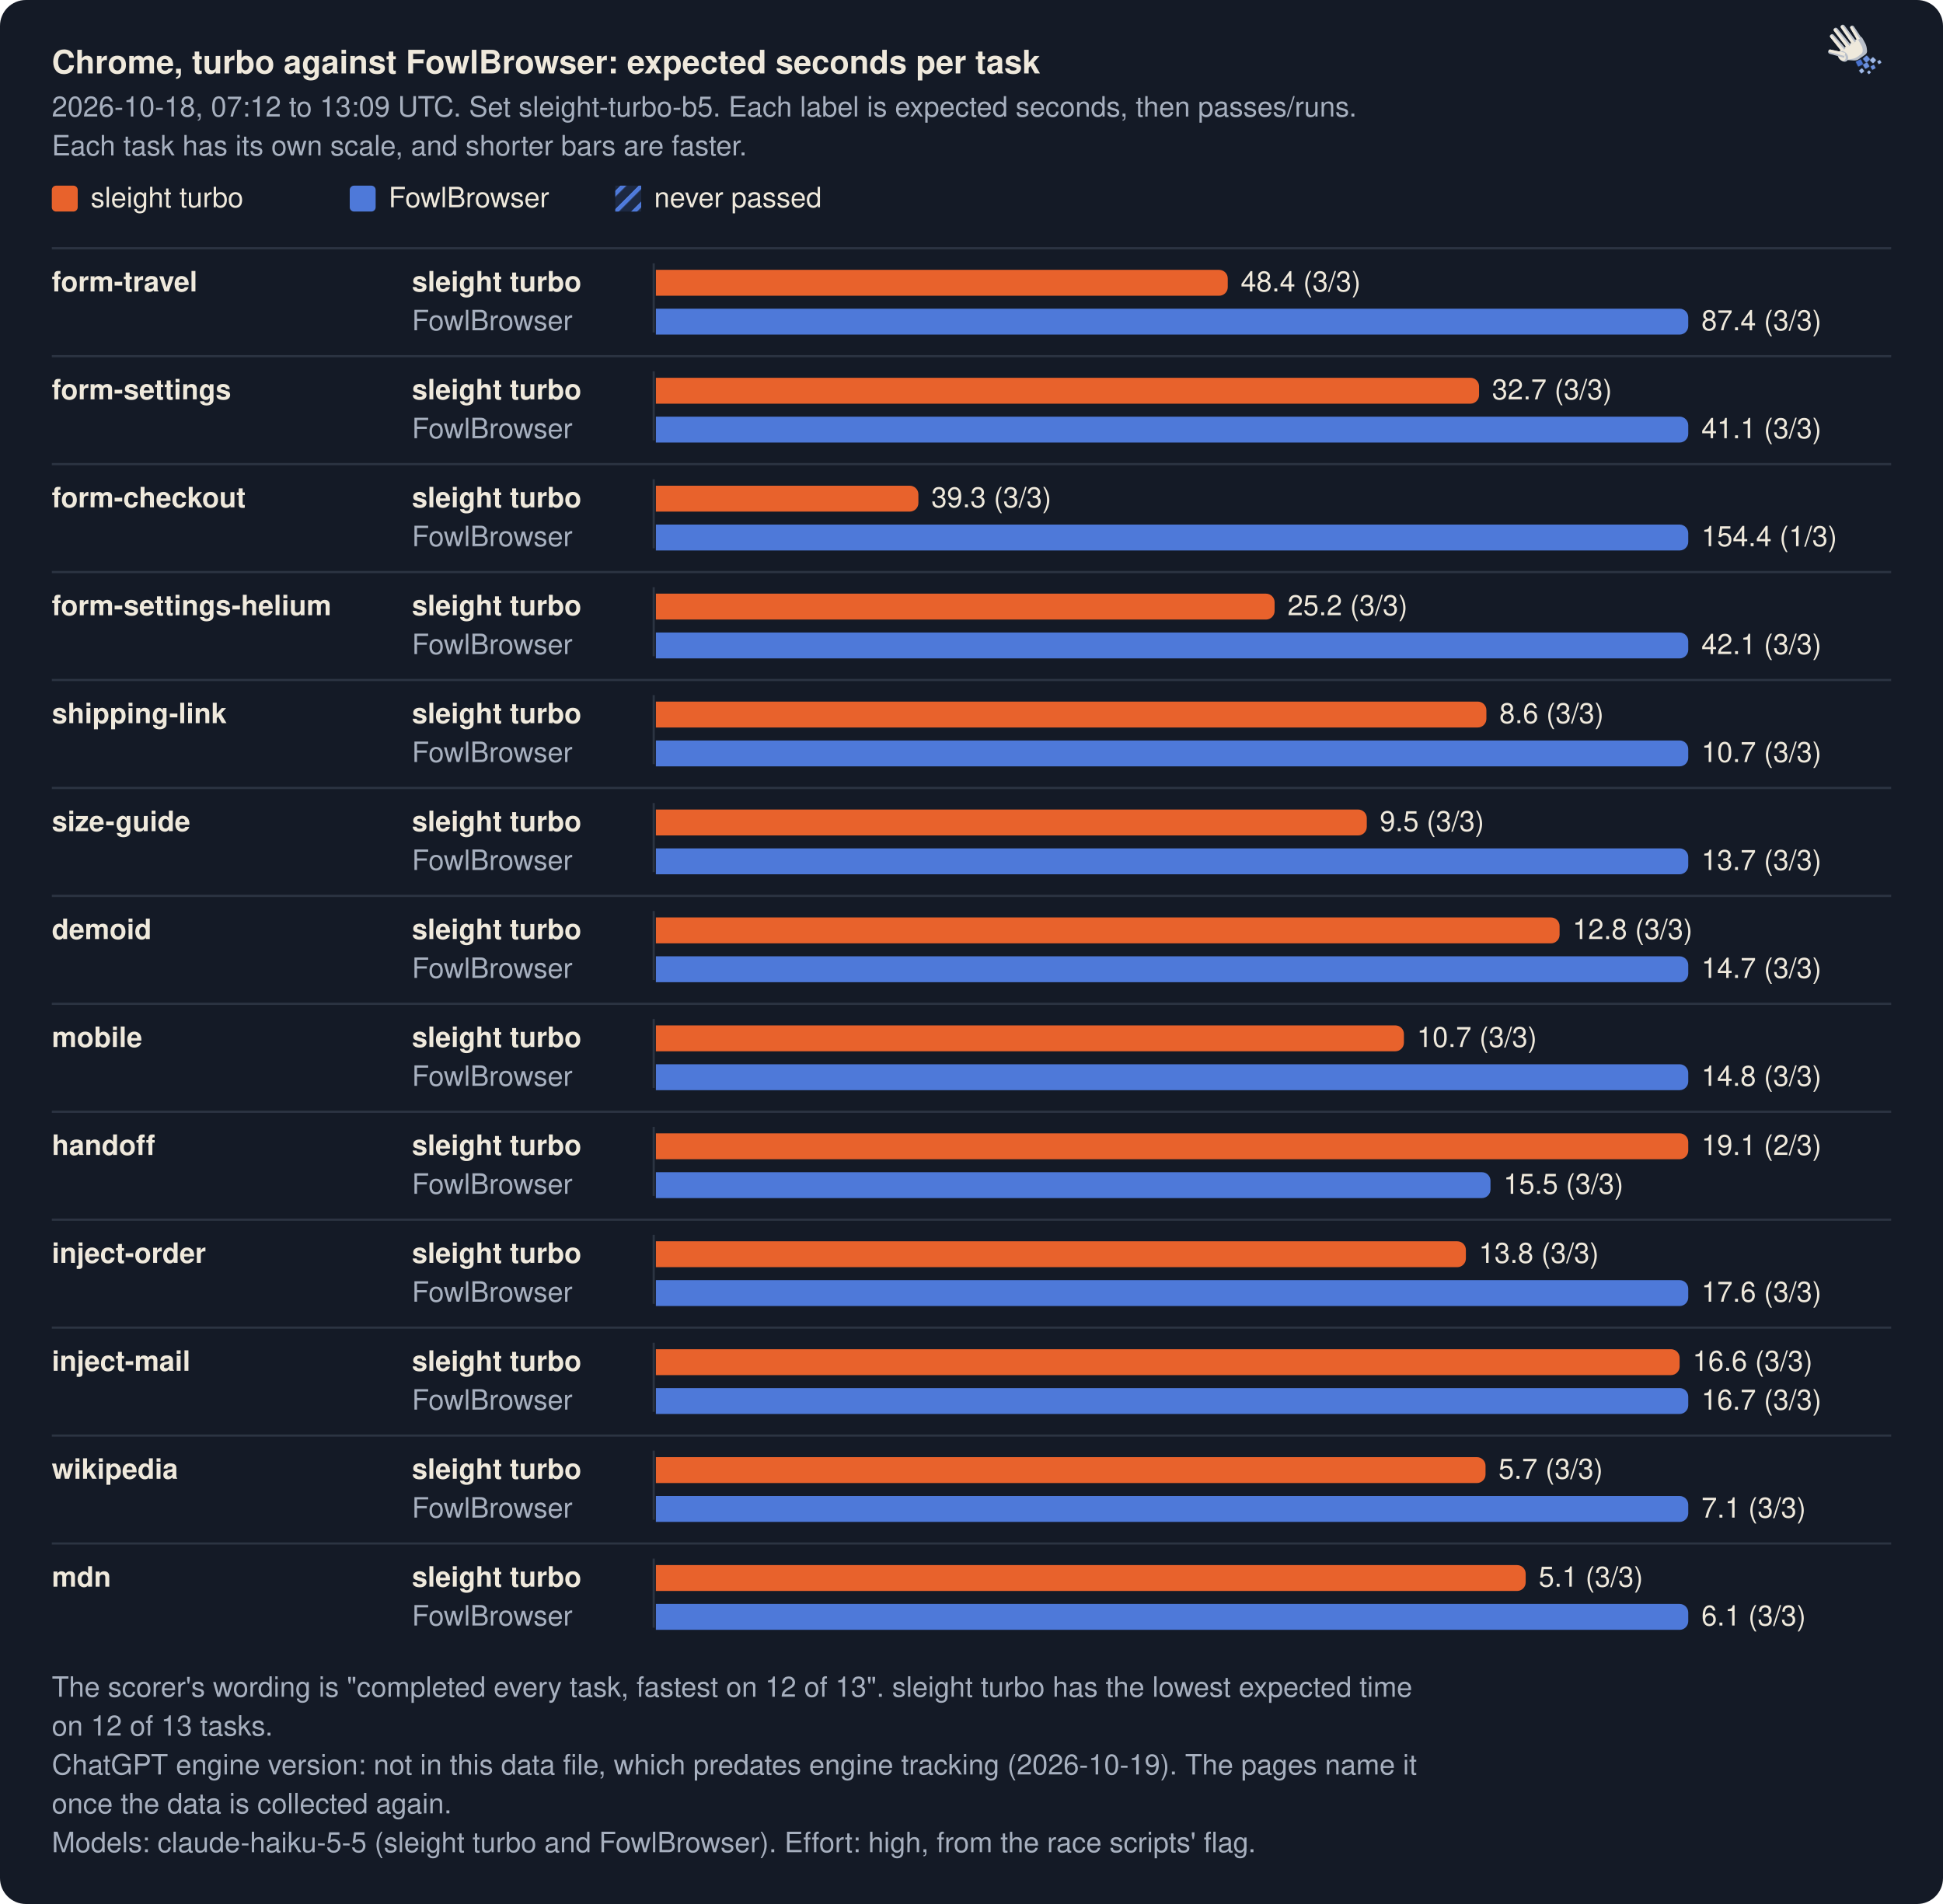
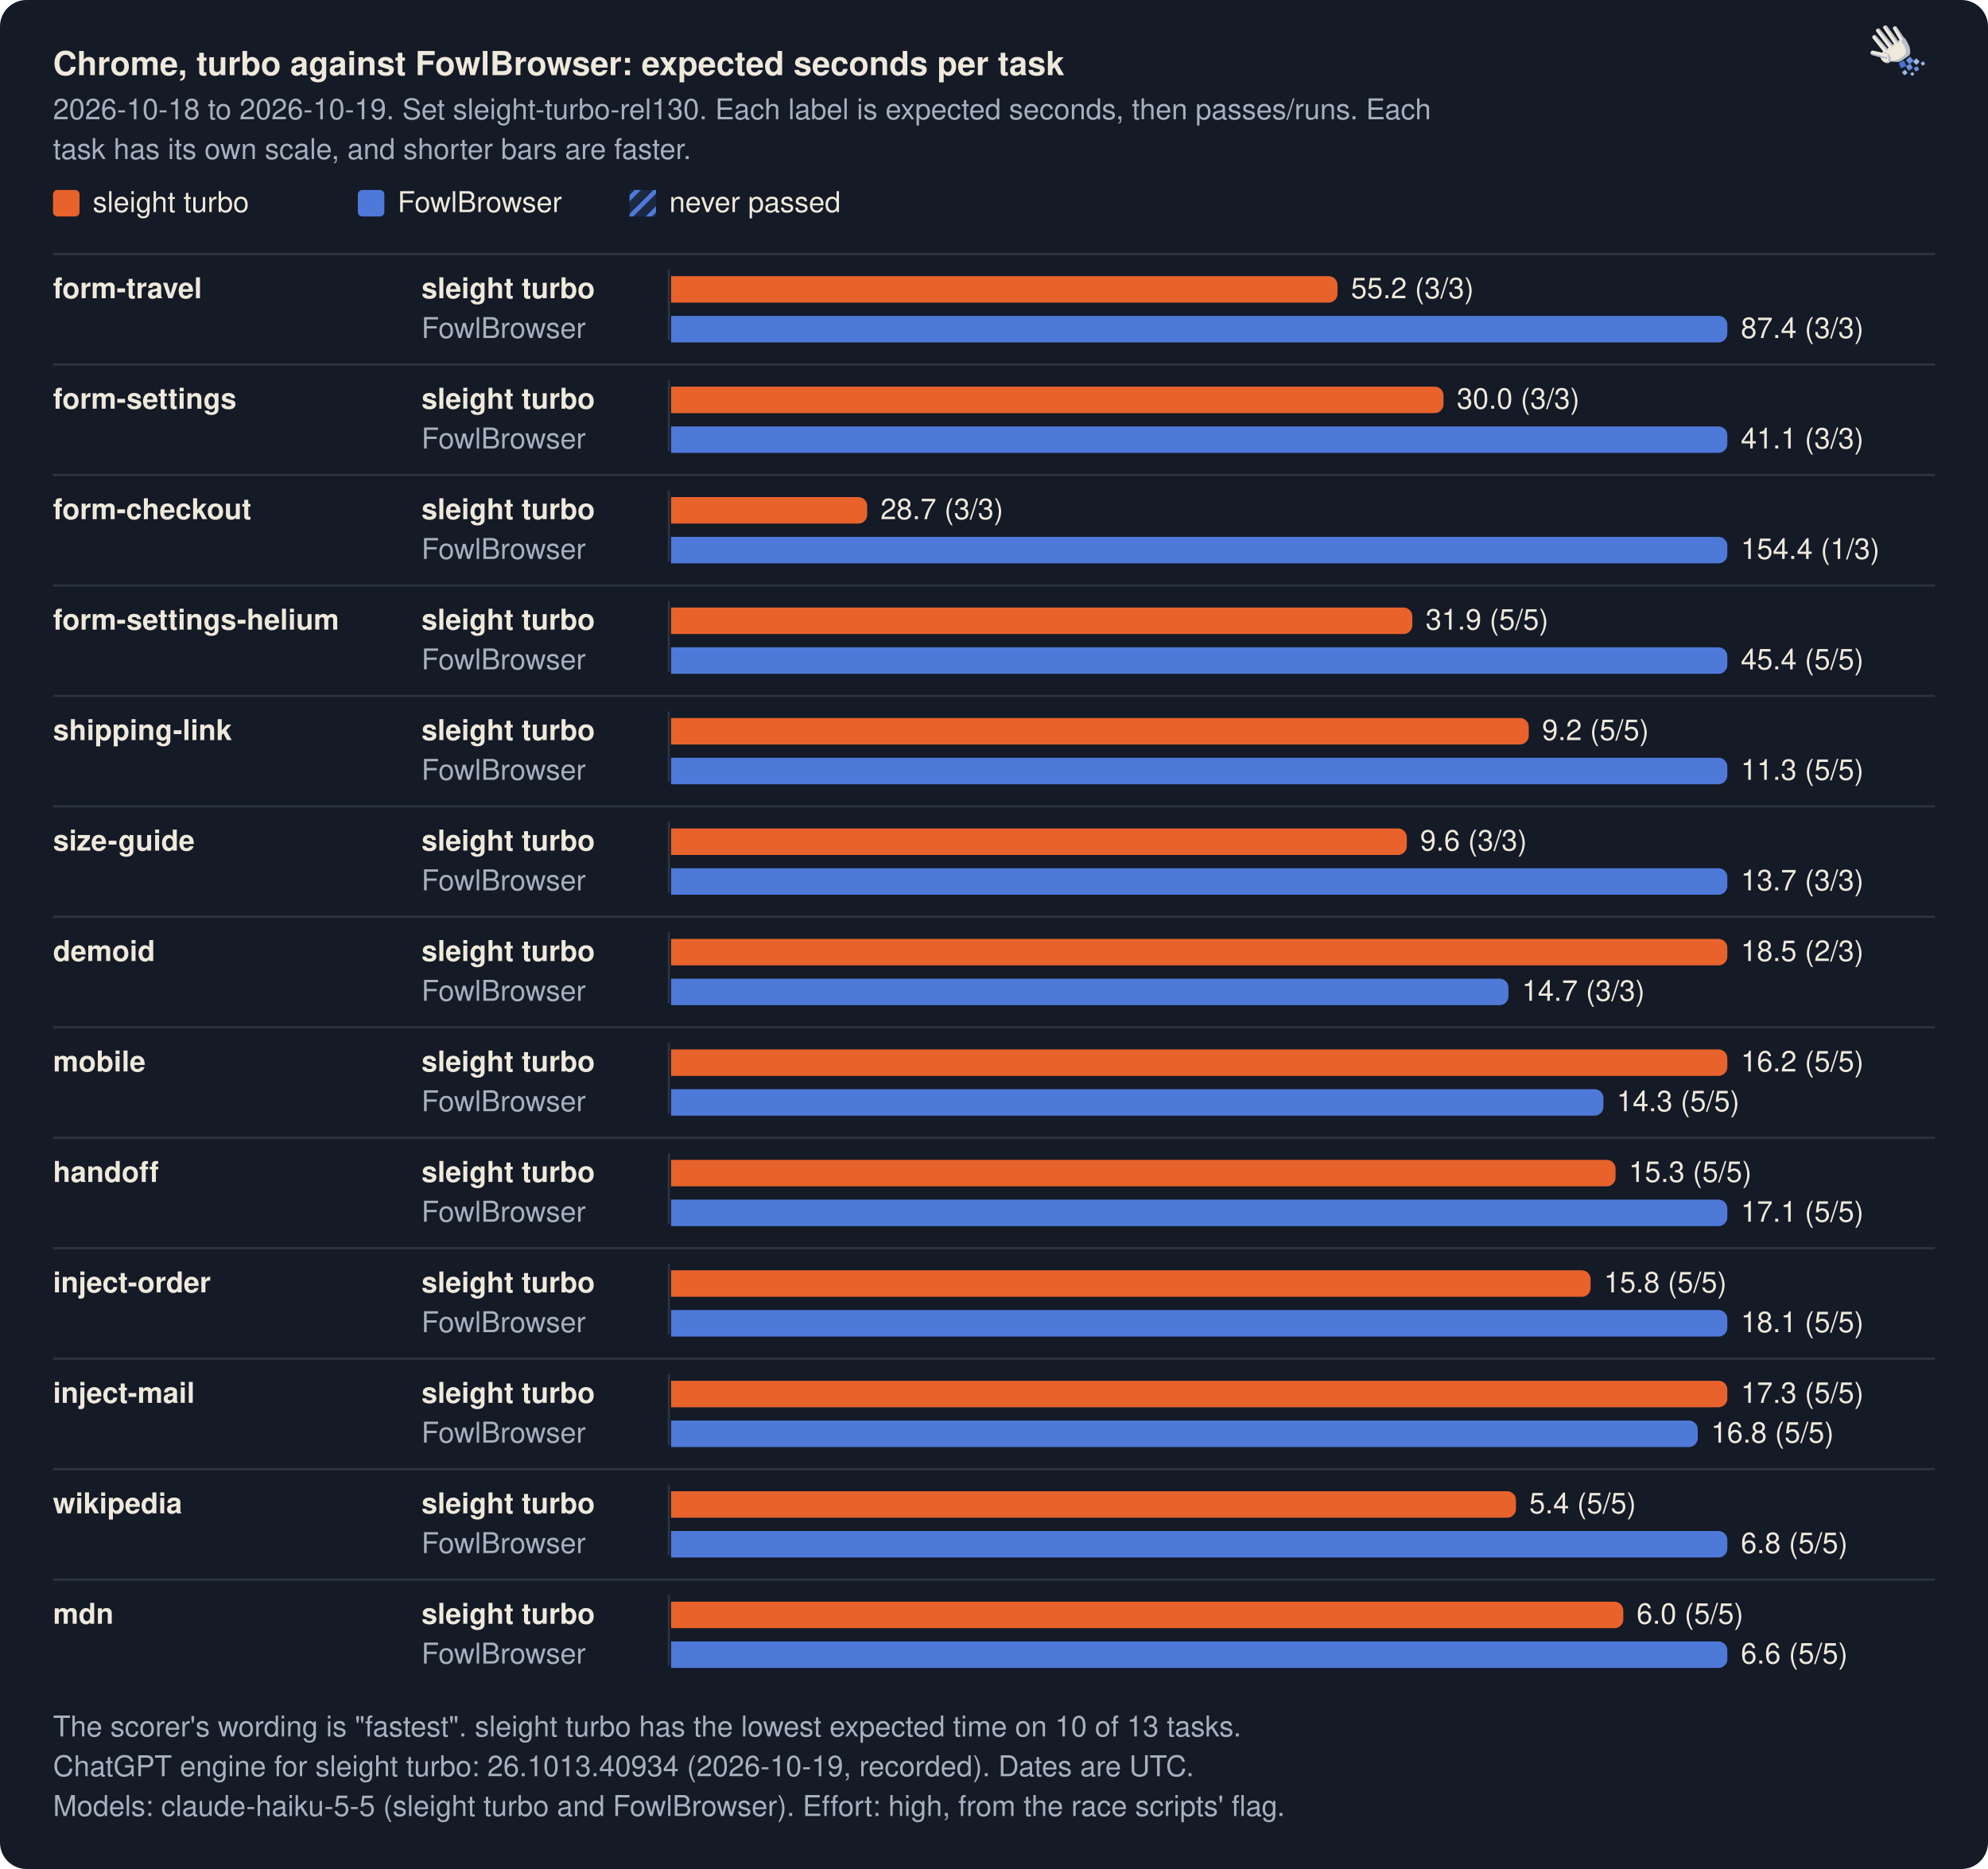
- <svg xmlns="http://www.w3.org/2000/svg" viewBox="0 0 900 882" width="900" height="882" role="img" aria-labelledby="title desc">
+ <svg xmlns="http://www.w3.org/2000/svg" viewBox="0 0 900 846" width="900" height="846" role="img" aria-labelledby="title desc">
  <style>
.bg{fill:#141A26}
text{font-family:-apple-system,"Segoe UI",Helvetica,Arial,sans-serif;font-size:13px;fill:#EFE9DC}
.t{font-size:15px;font-weight:600}
.b{font-weight:600}
.m{fill:#A7B0BF}
.g{stroke:#2C3442;stroke-width:1;fill:none}
.me{fill:#E8622C}
.ot{fill:#4E79D9}
.sl{fill:#9AA6B8}
.hme{stroke:#E8622C}
.hot{stroke:#4E79D9}
.hsl{stroke:#9AA6B8}
</style>
  <defs>
    <pattern id="h-me" width="6" height="6" patternUnits="userSpaceOnUse" patternTransform="rotate(45)">
      <line class="hme" x1="1" y1="0" x2="1" y2="6" stroke-width="2" />
    </pattern>
    <pattern id="h-ot" width="6" height="6" patternUnits="userSpaceOnUse" patternTransform="rotate(45)">
      <line class="hot" x1="1" y1="0" x2="1" y2="6" stroke-width="2" />
    </pattern>
    <pattern id="h-sl" width="6" height="6" patternUnits="userSpaceOnUse" patternTransform="rotate(45)">
      <line class="hsl" x1="1" y1="0" x2="1" y2="6" stroke-width="2" />
    </pattern>
  </defs>
-   <rect class="bg" width="900" height="882" rx="12" />
+   <rect class="bg" width="900" height="846" rx="12" />
  <text x="24" y="34" class="t">Chrome, turbo against FowlBrowser: expected seconds per task</text>
-   <text x="24" y="54" class="m">2026-10-18, 07:12 to 13:09 UTC. Set sleight-turbo-b5. Each label is expected seconds, then passes/runs.</text>
-   <text x="24" y="72" class="m">Each task has its own scale, and shorter bars are faster.</text>
+   <text x="24" y="54" class="m">2026-10-18 to 2026-10-19. Set sleight-turbo-rel130. Each label is expected seconds, then passes/runs. Each</text>
+   <text x="24" y="72" class="m">task has its own scale, and shorter bars are faster.</text>
  <g transform="translate(840 8) scale(0.8)">
    <g transform="translate(0.6 0.6)">
      <g transform="translate(10 10) rotate(-35)">
        <g fill="#141A26" stroke="#141A26" fill-opacity="0.08" stroke-opacity="0.08" stroke-width="3" stroke-linejoin="round">
          <path d="M-2 12.39 Q-2.2 10.8 -0.6 10.8 L12.4 10.8 Q14 10.8 13.82 12.39 L13.48 15.41 Q13.3 17 12.56 18.42 L11.94 19.58 Q11.2 21 9.6 21 L5.2 21 Q3.6 21 2.35 20 L-0.15 18 Q-1.4 17 -1.6 15.41 Z" />
          <path d="M-3.8 14.6 A2.5 3.3 0 1 0 1.2 14.6 A2.5 3.3 0 1 0 -3.8 14.6 Z" />
          <path d="M0.83 13.52 L-5.04 7.13 A1.25 1.25 0 0 0 -6.93 8.76 L-1.43 15.48 Z" />
          <path d="M2.44 11.48 L1.3 1.09 A1.2 1.2 0 0 0 -1.09 1.3 L-0.44 11.72 Z" />
          <path d="M6.15 11.51 L5.17 -0.67 A1.2 1.2 0 0 0 2.77 -0.53 L3.25 11.69 Z" />
          <path d="M9.85 11.59 L9.51 0.29 A1.2 1.2 0 0 0 7.11 0.31 L6.95 11.61 Z" />
          <path d="M13.5 11.68 L13.68 3.81 A1.15 1.15 0 0 0 11.39 3.68 L10.7 11.52 Z" />
        </g>
        <g fill="#141A26" stroke="#141A26" fill-opacity="0.12" stroke-opacity="0.12" stroke-width="1.8" stroke-linejoin="round">
          <path d="M-2 12.39 Q-2.2 10.8 -0.6 10.8 L12.4 10.8 Q14 10.8 13.82 12.39 L13.48 15.41 Q13.3 17 12.56 18.42 L11.94 19.58 Q11.2 21 9.6 21 L5.2 21 Q3.6 21 2.35 20 L-0.15 18 Q-1.4 17 -1.6 15.41 Z" />
          <path d="M-3.8 14.6 A2.5 3.3 0 1 0 1.2 14.6 A2.5 3.3 0 1 0 -3.8 14.6 Z" />
          <path d="M0.83 13.52 L-5.04 7.13 A1.25 1.25 0 0 0 -6.93 8.76 L-1.43 15.48 Z" />
          <path d="M2.44 11.48 L1.3 1.09 A1.2 1.2 0 0 0 -1.09 1.3 L-0.44 11.72 Z" />
          <path d="M6.15 11.51 L5.17 -0.67 A1.2 1.2 0 0 0 2.77 -0.53 L3.25 11.69 Z" />
          <path d="M9.85 11.59 L9.51 0.29 A1.2 1.2 0 0 0 7.11 0.31 L6.95 11.61 Z" />
          <path d="M13.5 11.68 L13.68 3.81 A1.15 1.15 0 0 0 11.39 3.68 L10.7 11.52 Z" />
        </g>
        <g fill="#141A26" stroke="#141A26" fill-opacity="0.2" stroke-opacity="0.2" stroke-width="0.8" stroke-linejoin="round">
          <path d="M-2 12.39 Q-2.2 10.8 -0.6 10.8 L12.4 10.8 Q14 10.8 13.82 12.39 L13.48 15.41 Q13.3 17 12.56 18.42 L11.94 19.58 Q11.2 21 9.6 21 L5.2 21 Q3.6 21 2.35 20 L-0.15 18 Q-1.4 17 -1.6 15.41 Z" />
          <path d="M-3.8 14.6 A2.5 3.3 0 1 0 1.2 14.6 A2.5 3.3 0 1 0 -3.8 14.6 Z" />
          <path d="M0.83 13.52 L-5.04 7.13 A1.25 1.25 0 0 0 -6.93 8.76 L-1.43 15.48 Z" />
          <path d="M2.44 11.48 L1.3 1.09 A1.2 1.2 0 0 0 -1.09 1.3 L-0.44 11.72 Z" />
          <path d="M6.15 11.51 L5.17 -0.67 A1.2 1.2 0 0 0 2.77 -0.53 L3.25 11.69 Z" />
          <path d="M9.85 11.59 L9.51 0.29 A1.2 1.2 0 0 0 7.11 0.31 L6.95 11.61 Z" />
          <path d="M13.5 11.68 L13.68 3.81 A1.15 1.15 0 0 0 11.39 3.68 L10.7 11.52 Z" />
        </g>
      </g>
    </g>
    <g transform="translate(10 10) rotate(-35)">
      <rect x="-1.95" y="-1.95" width="3.9" height="3.9" rx="0.62" fill="#4E79D9" fill-opacity="0.2" transform="translate(4.2 23) rotate(8)" />
      <rect x="-1.6" y="-1.6" width="3.2" height="3.2" rx="0.51" fill="#4E79D9" fill-opacity="0.92" transform="translate(4.2 23) rotate(8)" />
      <rect x="-1.83" y="-1.83" width="3.66" height="3.66" rx="0.59" fill="#7299EA" fill-opacity="0.2" transform="translate(8.8 23.5) rotate(-6)" />
      <rect x="-1.5" y="-1.5" width="3" height="3" rx="0.48" fill="#7299EA" fill-opacity="0.92" transform="translate(8.8 23.5) rotate(-6)" />
      <rect x="-1.71" y="-1.71" width="3.42" height="3.42" rx="0.55" fill="#7299EA" fill-opacity="0.2" transform="translate(6.5 26.5) rotate(4)" />
      <rect x="-1.4" y="-1.4" width="2.8" height="2.8" rx="0.45" fill="#7299EA" fill-opacity="0.92" transform="translate(6.5 26.5) rotate(4)" />
      <rect x="-1.59" y="-1.59" width="3.17" height="3.17" rx="0.51" fill="#A9C4F5" fill-opacity="0.2" transform="translate(11.5 26.2) rotate(-11)" />
      <rect x="-1.3" y="-1.3" width="2.6" height="2.6" rx="0.42" fill="#A9C4F5" fill-opacity="0.92" transform="translate(11.5 26.2) rotate(-11)" />
      <rect x="-1.34" y="-1.34" width="2.68" height="2.68" rx="0.43" fill="#A9C4F5" fill-opacity="0.2" transform="translate(2.6 27.5) rotate(-4)" />
      <rect x="-1.1" y="-1.1" width="2.2" height="2.2" rx="0.35" fill="#A9C4F5" fill-opacity="0.92" transform="translate(2.6 27.5) rotate(-4)" />
      <rect x="-1.34" y="-1.34" width="2.68" height="2.68" rx="0.43" fill="#7299EA" fill-opacity="0.2" transform="translate(9.2 29.6) rotate(7)" />
      <rect x="-1.1" y="-1.1" width="2.2" height="2.2" rx="0.35" fill="#7299EA" fill-opacity="0.92" transform="translate(9.2 29.6) rotate(7)" />
      <rect x="-1.1" y="-1.1" width="2.2" height="2.2" rx="0.35" fill="#A9C4F5" fill-opacity="0.2" transform="translate(13.9 29.2) rotate(3)" />
      <rect x="-0.9" y="-0.9" width="1.8" height="1.8" rx="0.29" fill="#A9C4F5" fill-opacity="0.92" transform="translate(13.9 29.2) rotate(3)" />
      <rect x="-0.98" y="-0.98" width="1.95" height="1.95" rx="0.31" fill="#A9C4F5" fill-opacity="0.2" transform="translate(5.6 30.6) rotate(-8)" />
      <rect x="-0.8" y="-0.8" width="1.6" height="1.6" rx="0.26" fill="#A9C4F5" fill-opacity="0.92" transform="translate(5.6 30.6) rotate(-8)" />
    </g>
    <g transform="translate(10 10) rotate(-35)">
      <path d="M-2 12.39 Q-2.2 10.8 -0.6 10.8 L12.4 10.8 Q14 10.8 13.82 12.39 L13.48 15.41 Q13.3 17 12.56 18.42 L11.94 19.58 Q11.2 21 9.6 21 L5.2 21 Q3.6 21 2.35 20 L-0.15 18 Q-1.4 17 -1.6 15.41 Z" fill="#B9BFC9" />
      <path d="M-2.02 12.19 Q-2.2 10.8 -0.8 10.8 L10 10.8 Q11.4 10.8 11.24 12.19 L10.86 15.61 Q10.7 17 9.89 18.14 L9.81 18.26 Q9 19.4 7.6 19.4 L5 19.4 Q3.6 19.4 2.34 18.79 L-0.14 17.61 Q-1.4 17 -1.58 15.61 Z" fill="#EFE9DC" />
      <path d="M-3.8 14.6 A2.5 3.3 0 1 0 1.2 14.6 A2.5 3.3 0 1 0 -3.8 14.6 Z" fill="#B9BFC9" />
      <path d="M-4 14 A2 2.8 0 1 0 0 14 A2 2.8 0 1 0 -4 14 Z" fill="#EFE9DC" />
      <path d="M0.83 13.52 L-5.04 7.13 A1.25 1.25 0 0 0 -6.93 8.76 L-1.43 15.48 Z" fill="#B9BFC9" />
      <path d="M0.83 13.51 L-5.21 6.91 A0.78 0.78 0 0 0 -6.38 7.93 L-0.57 14.74 Z" fill="#EFE9DC" />
      <path d="M2.44 11.48 L1.3 1.09 A1.2 1.2 0 0 0 -1.09 1.3 L-0.44 11.72 Z" fill="#B9BFC9" />
      <path d="M1.35 11.58 L0.36 0.91 A0.74 0.74 0 0 0 -1.12 1.03 L-0.45 11.72 Z" fill="#EFE9DC" />
      <path d="M6.15 11.51 L5.17 -0.67 A1.2 1.2 0 0 0 2.77 -0.53 L3.25 11.69 Z" fill="#B9BFC9" />
      <path d="M5.05 11.59 L4.24 -0.88 A0.74 0.74 0 0 0 2.75 -0.8 L3.25 11.68 Z" fill="#EFE9DC" />
      <path d="M9.85 11.59 L9.51 0.29 A1.2 1.2 0 0 0 7.11 0.31 L6.95 11.61 Z" fill="#B9BFC9" />
      <path d="M8.75 11.6 L8.59 0.04 A0.74 0.74 0 0 0 7.1 0.04 L6.95 11.6 Z" fill="#EFE9DC" />
      <path d="M13.5 11.68 L13.68 3.81 A1.15 1.15 0 0 0 11.39 3.68 L10.7 11.52 Z" fill="#B9BFC9" />
      <path d="M12.43 11.63 L12.82 3.52 A0.71 0.71 0 0 0 11.39 3.42 L10.7 11.51 Z" fill="#EFE9DC" />
    </g>
  </g>
  <rect class="me" x="24" y="86" width="12" height="12" rx="2" />
  <text x="42" y="96">sleight turbo</text>
  <rect class="ot" x="162" y="86" width="12" height="12" rx="2" />
  <text x="180" y="96">FowlBrowser</text>
  <rect class="ot" fill-opacity="0.16" x="285" y="86" width="12" height="12" />
  <rect fill="url(#h-ot)" x="285" y="86" width="12" height="12" />
  <text x="303" y="96">never passed</text>
  <line class="g" x1="24" y1="115" x2="876" y2="115" />
  <text x="24" y="135" class="b">form-travel</text>
  <line class="g" x1="302.8" y1="122" x2="302.8" y2="154" />
  <text x="190.8" y="135" class="b">sleight turbo</text>
-   <path class="me" d="M303.8 125h260.9a4 4 0 0 1 4 4v4a4 4 0 0 1 -4 4h-260.9z" />
-   <text x="574.7" y="135" data-task="form-travel" data-arm="sleight-turbo" data-kind="cell" data-section="main">48.4 (3/3)</text>
+   <path class="me" d="M303.8 125h297.7a4 4 0 0 1 4 4v4a4 4 0 0 1 -4 4h-297.7z" />
+   <text x="611.6" y="135" data-task="form-travel" data-arm="sleight-turbo" data-kind="cell" data-section="main">55.2 (3/3)</text>
  <text x="190.8" y="153" class="m">FowlBrowser</text>
  <path class="ot" d="M303.8 143h474.2a4 4 0 0 1 4 4v4a4 4 0 0 1 -4 4h-474.2z" />
  <text x="788.1" y="153" data-task="form-travel" data-arm="fowlbrowser" data-kind="cell" data-section="main">87.4 (3/3)</text>
  <line class="g" x1="24" y1="165" x2="876" y2="165" />
  <text x="24" y="185" class="b">form-settings</text>
  <line class="g" x1="302.8" y1="172" x2="302.8" y2="204" />
  <text x="190.8" y="185" class="b">sleight turbo</text>
-   <path class="me" d="M303.8 175h377.3a4 4 0 0 1 4 4v4a4 4 0 0 1 -4 4h-377.3z" />
-   <text x="691.1" y="185" data-task="form-settings" data-arm="sleight-turbo" data-kind="cell" data-section="main">32.7 (3/3)</text>
+   <path class="me" d="M303.8 175h345.7a4 4 0 0 1 4 4v4a4 4 0 0 1 -4 4h-345.7z" />
+   <text x="659.5" y="185" data-task="form-settings" data-arm="sleight-turbo" data-kind="cell" data-section="main">30.0 (3/3)</text>
  <text x="190.8" y="203" class="m">FowlBrowser</text>
  <path class="ot" d="M303.8 193h474.2a4 4 0 0 1 4 4v4a4 4 0 0 1 -4 4h-474.2z" />
  <text x="788.1" y="203" data-task="form-settings" data-arm="fowlbrowser" data-kind="cell" data-section="main">41.1 (3/3)</text>
  <line class="g" x1="24" y1="215" x2="876" y2="215" />
  <text x="24" y="235" class="b">form-checkout</text>
  <line class="g" x1="302.8" y1="222" x2="302.8" y2="254" />
  <text x="190.8" y="235" class="b">sleight turbo</text>
-   <path class="me" d="M303.8 225h117.6a4 4 0 0 1 4 4v4a4 4 0 0 1 -4 4h-117.6z" />
-   <text x="431.4" y="235" data-task="form-checkout" data-arm="sleight-turbo" data-kind="cell" data-section="main">39.3 (3/3)</text>
+   <path class="me" d="M303.8 225h84.8a4 4 0 0 1 4 4v4a4 4 0 0 1 -4 4h-84.8z" />
+   <text x="398.6" y="235" data-task="form-checkout" data-arm="sleight-turbo" data-kind="cell" data-section="main">28.7 (3/3)</text>
  <text x="190.8" y="253" class="m">FowlBrowser</text>
  <path class="ot" d="M303.8 243h474.2a4 4 0 0 1 4 4v4a4 4 0 0 1 -4 4h-474.2z" />
  <text x="788.1" y="253" data-task="form-checkout" data-arm="fowlbrowser" data-kind="cell" data-section="main">154.4 (1/3)</text>
  <line class="g" x1="24" y1="265" x2="876" y2="265" />
  <text x="24" y="285" class="b">form-settings-helium</text>
  <line class="g" x1="302.8" y1="272" x2="302.8" y2="304" />
  <text x="190.8" y="285" class="b">sleight turbo</text>
-   <path class="me" d="M303.8 275h282.6a4 4 0 0 1 4 4v4a4 4 0 0 1 -4 4h-282.6z" />
-   <text x="596.4" y="285" data-task="form-settings-helium" data-arm="sleight-turbo" data-kind="cell" data-section="main">25.2 (3/3)</text>
+   <path class="me" d="M303.8 275h331.6a4 4 0 0 1 4 4v4a4 4 0 0 1 -4 4h-331.6z" />
+   <text x="645.4" y="285" data-task="form-settings-helium" data-arm="sleight-turbo" data-kind="cell" data-section="main">31.9 (5/5)</text>
  <text x="190.8" y="303" class="m">FowlBrowser</text>
  <path class="ot" d="M303.8 293h474.2a4 4 0 0 1 4 4v4a4 4 0 0 1 -4 4h-474.2z" />
-   <text x="788.1" y="303" data-task="form-settings-helium" data-arm="fowlbrowser" data-kind="cell" data-section="main">42.1 (3/3)</text>
+   <text x="788.1" y="303" data-task="form-settings-helium" data-arm="fowlbrowser" data-kind="cell" data-section="main">45.4 (5/5)</text>
  <line class="g" x1="24" y1="315" x2="876" y2="315" />
  <text x="24" y="335" class="b">shipping-link</text>
  <line class="g" x1="302.8" y1="322" x2="302.8" y2="354" />
  <text x="190.8" y="335" class="b">sleight turbo</text>
-   <path class="me" d="M303.8 325h380.7a4 4 0 0 1 4 4v4a4 4 0 0 1 -4 4h-380.7z" />
-   <text x="694.5" y="335" data-task="shipping-link" data-arm="sleight-turbo" data-kind="cell" data-section="main">8.6 (3/3)</text>
+   <path class="me" d="M303.8 325h384.3a4 4 0 0 1 4 4v4a4 4 0 0 1 -4 4h-384.3z" />
+   <text x="698.1" y="335" data-task="shipping-link" data-arm="sleight-turbo" data-kind="cell" data-section="main">9.2 (5/5)</text>
  <text x="190.8" y="353" class="m">FowlBrowser</text>
  <path class="ot" d="M303.8 343h474.2a4 4 0 0 1 4 4v4a4 4 0 0 1 -4 4h-474.2z" />
-   <text x="788.1" y="353" data-task="shipping-link" data-arm="fowlbrowser" data-kind="cell" data-section="main">10.7 (3/3)</text>
+   <text x="788.1" y="353" data-task="shipping-link" data-arm="fowlbrowser" data-kind="cell" data-section="main">11.3 (5/5)</text>
  <line class="g" x1="24" y1="365" x2="876" y2="365" />
  <text x="24" y="385" class="b">size-guide</text>
  <line class="g" x1="302.8" y1="372" x2="302.8" y2="404" />
  <text x="190.8" y="385" class="b">sleight turbo</text>
-   <path class="me" d="M303.8 375h325.3a4 4 0 0 1 4 4v4a4 4 0 0 1 -4 4h-325.3z" />
-   <text x="639.1" y="385" data-task="size-guide" data-arm="sleight-turbo" data-kind="cell" data-section="main">9.5 (3/3)</text>
+   <path class="me" d="M303.8 375h329.1a4 4 0 0 1 4 4v4a4 4 0 0 1 -4 4h-329.1z" />
+   <text x="642.9" y="385" data-task="size-guide" data-arm="sleight-turbo" data-kind="cell" data-section="main">9.6 (3/3)</text>
  <text x="190.8" y="403" class="m">FowlBrowser</text>
  <path class="ot" d="M303.8 393h474.2a4 4 0 0 1 4 4v4a4 4 0 0 1 -4 4h-474.2z" />
  <text x="788.1" y="403" data-task="size-guide" data-arm="fowlbrowser" data-kind="cell" data-section="main">13.7 (3/3)</text>
  <line class="g" x1="24" y1="415" x2="876" y2="415" />
  <text x="24" y="435" class="b">demoid</text>
  <line class="g" x1="302.8" y1="422" x2="302.8" y2="454" />
  <text x="190.8" y="435" class="b">sleight turbo</text>
-   <path class="me" d="M303.8 425h414.6a4 4 0 0 1 4 4v4a4 4 0 0 1 -4 4h-414.6z" />
-   <text x="728.4" y="435" data-task="demoid" data-arm="sleight-turbo" data-kind="cell" data-section="main">12.8 (3/3)</text>
+   <path class="me" d="M303.8 425h474.2a4 4 0 0 1 4 4v4a4 4 0 0 1 -4 4h-474.2z" />
+   <text x="788.1" y="435" data-task="demoid" data-arm="sleight-turbo" data-kind="cell" data-section="main">18.5 (2/3)</text>
  <text x="190.8" y="453" class="m">FowlBrowser</text>
-   <path class="ot" d="M303.8 443h474.2a4 4 0 0 1 4 4v4a4 4 0 0 1 -4 4h-474.2z" />
-   <text x="788.1" y="453" data-task="demoid" data-arm="fowlbrowser" data-kind="cell" data-section="main">14.7 (3/3)</text>
+   <path class="ot" d="M303.8 443h375.1a4 4 0 0 1 4 4v4a4 4 0 0 1 -4 4h-375.1z" />
+   <text x="689" y="453" data-task="demoid" data-arm="fowlbrowser" data-kind="cell" data-section="main">14.7 (3/3)</text>
  <line class="g" x1="24" y1="465" x2="876" y2="465" />
  <text x="24" y="485" class="b">mobile</text>
  <line class="g" x1="302.8" y1="472" x2="302.8" y2="504" />
  <text x="190.8" y="485" class="b">sleight turbo</text>
-   <path class="me" d="M303.8 475h342.5a4 4 0 0 1 4 4v4a4 4 0 0 1 -4 4h-342.5z" />
-   <text x="656.3" y="485" data-task="mobile" data-arm="sleight-turbo" data-kind="cell" data-section="main">10.7 (3/3)</text>
+   <path class="me" d="M303.8 475h474.2a4 4 0 0 1 4 4v4a4 4 0 0 1 -4 4h-474.2z" />
+   <text x="788.1" y="485" data-task="mobile" data-arm="sleight-turbo" data-kind="cell" data-section="main">16.2 (5/5)</text>
  <text x="190.8" y="503" class="m">FowlBrowser</text>
-   <path class="ot" d="M303.8 493h474.2a4 4 0 0 1 4 4v4a4 4 0 0 1 -4 4h-474.2z" />
-   <text x="788.1" y="503" data-task="mobile" data-arm="fowlbrowser" data-kind="cell" data-section="main">14.8 (3/3)</text>
+   <path class="ot" d="M303.8 493h418.1a4 4 0 0 1 4 4v4a4 4 0 0 1 -4 4h-418.1z" />
+   <text x="731.9" y="503" data-task="mobile" data-arm="fowlbrowser" data-kind="cell" data-section="main">14.3 (5/5)</text>
  <line class="g" x1="24" y1="515" x2="876" y2="515" />
  <text x="24" y="535" class="b">handoff</text>
  <line class="g" x1="302.8" y1="522" x2="302.8" y2="554" />
  <text x="190.8" y="535" class="b">sleight turbo</text>
-   <path class="me" d="M303.8 525h474.2a4 4 0 0 1 4 4v4a4 4 0 0 1 -4 4h-474.2z" />
-   <text x="788.1" y="535" data-task="handoff" data-arm="sleight-turbo" data-kind="cell" data-section="main">19.1 (2/3)</text>
+   <path class="me" d="M303.8 525h423.6a4 4 0 0 1 4 4v4a4 4 0 0 1 -4 4h-423.6z" />
+   <text x="737.4" y="535" data-task="handoff" data-arm="sleight-turbo" data-kind="cell" data-section="main">15.3 (5/5)</text>
  <text x="190.8" y="553" class="m">FowlBrowser</text>
-   <path class="ot" d="M303.8 543h382.6a4 4 0 0 1 4 4v4a4 4 0 0 1 -4 4h-382.6z" />
-   <text x="696.4" y="553" data-task="handoff" data-arm="fowlbrowser" data-kind="cell" data-section="main">15.5 (3/3)</text>
+   <path class="ot" d="M303.8 543h474.2a4 4 0 0 1 4 4v4a4 4 0 0 1 -4 4h-474.2z" />
+   <text x="788.1" y="553" data-task="handoff" data-arm="fowlbrowser" data-kind="cell" data-section="main">17.1 (5/5)</text>
  <line class="g" x1="24" y1="565" x2="876" y2="565" />
  <text x="24" y="585" class="b">inject-order</text>
  <line class="g" x1="302.8" y1="572" x2="302.8" y2="604" />
  <text x="190.8" y="585" class="b">sleight turbo</text>
-   <path class="me" d="M303.8 575h371.2a4 4 0 0 1 4 4v4a4 4 0 0 1 -4 4h-371.2z" />
-   <text x="685" y="585" data-task="inject-order" data-arm="sleight-turbo" data-kind="cell" data-section="main">13.8 (3/3)</text>
+   <path class="me" d="M303.8 575h412.3a4 4 0 0 1 4 4v4a4 4 0 0 1 -4 4h-412.3z" />
+   <text x="726.1" y="585" data-task="inject-order" data-arm="sleight-turbo" data-kind="cell" data-section="main">15.8 (5/5)</text>
  <text x="190.8" y="603" class="m">FowlBrowser</text>
  <path class="ot" d="M303.8 593h474.2a4 4 0 0 1 4 4v4a4 4 0 0 1 -4 4h-474.2z" />
-   <text x="788.1" y="603" data-task="inject-order" data-arm="fowlbrowser" data-kind="cell" data-section="main">17.6 (3/3)</text>
+   <text x="788.1" y="603" data-task="inject-order" data-arm="fowlbrowser" data-kind="cell" data-section="main">18.1 (5/5)</text>
  <line class="g" x1="24" y1="615" x2="876" y2="615" />
  <text x="24" y="635" class="b">inject-mail</text>
  <line class="g" x1="302.8" y1="622" x2="302.8" y2="654" />
  <text x="190.8" y="635" class="b">sleight turbo</text>
-   <path class="me" d="M303.8 625h470.2a4 4 0 0 1 4 4v4a4 4 0 0 1 -4 4h-470.2z" />
-   <text x="784" y="635" data-task="inject-mail" data-arm="sleight-turbo" data-kind="cell" data-section="main">16.6 (3/3)</text>
+   <path class="me" d="M303.8 625h474.2a4 4 0 0 1 4 4v4a4 4 0 0 1 -4 4h-474.2z" />
+   <text x="788.1" y="635" data-task="inject-mail" data-arm="sleight-turbo" data-kind="cell" data-section="main">17.3 (5/5)</text>
  <text x="190.8" y="653" class="m">FowlBrowser</text>
-   <path class="ot" d="M303.8 643h474.2a4 4 0 0 1 4 4v4a4 4 0 0 1 -4 4h-474.2z" />
-   <text x="788.1" y="653" data-task="inject-mail" data-arm="fowlbrowser" data-kind="cell" data-section="main">16.7 (3/3)</text>
+   <path class="ot" d="M303.8 643h460.8a4 4 0 0 1 4 4v4a4 4 0 0 1 -4 4h-460.8z" />
+   <text x="774.6" y="653" data-task="inject-mail" data-arm="fowlbrowser" data-kind="cell" data-section="main">16.8 (5/5)</text>
  <line class="g" x1="24" y1="665" x2="876" y2="665" />
  <text x="24" y="685" class="b">wikipedia</text>
  <line class="g" x1="302.8" y1="672" x2="302.8" y2="704" />
  <text x="190.8" y="685" class="b">sleight turbo</text>
-   <path class="me" d="M303.8 675h380.3a4 4 0 0 1 4 4v4a4 4 0 0 1 -4 4h-380.3z" />
-   <text x="694.1" y="685" data-task="wikipedia" data-arm="sleight-turbo" data-kind="cell" data-section="main">5.7 (3/3)</text>
+   <path class="me" d="M303.8 675h378.5a4 4 0 0 1 4 4v4a4 4 0 0 1 -4 4h-378.5z" />
+   <text x="692.3" y="685" data-task="wikipedia" data-arm="sleight-turbo" data-kind="cell" data-section="main">5.4 (5/5)</text>
  <text x="190.8" y="703" class="m">FowlBrowser</text>
  <path class="ot" d="M303.8 693h474.2a4 4 0 0 1 4 4v4a4 4 0 0 1 -4 4h-474.2z" />
-   <text x="788.1" y="703" data-task="wikipedia" data-arm="fowlbrowser" data-kind="cell" data-section="main">7.1 (3/3)</text>
+   <text x="788.1" y="703" data-task="wikipedia" data-arm="fowlbrowser" data-kind="cell" data-section="main">6.8 (5/5)</text>
  <line class="g" x1="24" y1="715" x2="876" y2="715" />
  <text x="24" y="735" class="b">mdn</text>
  <line class="g" x1="302.8" y1="722" x2="302.8" y2="754" />
  <text x="190.8" y="735" class="b">sleight turbo</text>
-   <path class="me" d="M303.8 725h398.9a4 4 0 0 1 4 4v4a4 4 0 0 1 -4 4h-398.9z" />
-   <text x="712.7" y="735" data-task="mdn" data-arm="sleight-turbo" data-kind="cell" data-section="main">5.1 (3/3)</text>
+   <path class="me" d="M303.8 725h427.1a4 4 0 0 1 4 4v4a4 4 0 0 1 -4 4h-427.1z" />
+   <text x="740.9" y="735" data-task="mdn" data-arm="sleight-turbo" data-kind="cell" data-section="main">6.0 (5/5)</text>
  <text x="190.8" y="753" class="m">FowlBrowser</text>
  <path class="ot" d="M303.8 743h474.2a4 4 0 0 1 4 4v4a4 4 0 0 1 -4 4h-474.2z" />
-   <text x="788.1" y="753" data-task="mdn" data-arm="fowlbrowser" data-kind="cell" data-section="main">6.1 (3/3)</text>
-   <text x="24" y="786" class="m">The scorer's wording is "completed every task, fastest on 12 of 13". sleight turbo has the lowest expected time</text>
-   <text x="24" y="804" class="m">on 12 of 13 tasks.</text>
-   <text x="24" y="822" class="m">ChatGPT engine version: not in this data file, which predates engine tracking (2026-10-19). The pages name it</text>
-   <text x="24" y="840" class="m">once the data is collected again.</text>
-   <text x="24" y="858" class="m">Models: claude-haiku-5-5 (sleight turbo and FowlBrowser). Effort: high, from the race scripts' flag.</text>
+   <text x="788.1" y="753" data-task="mdn" data-arm="fowlbrowser" data-kind="cell" data-section="main">6.6 (5/5)</text>
+   <text x="24" y="786" class="m">The scorer's wording is "fastest". sleight turbo has the lowest expected time on 10 of 13 tasks.</text>
+   <text x="24" y="804" class="m">ChatGPT engine for sleight turbo: 26.1013.40934 (2026-10-19, recorded). Dates are UTC.</text>
+   <text x="24" y="822" class="m">Models: claude-haiku-5-5 (sleight turbo and FowlBrowser). Effort: high, from the race scripts' flag.</text>
</svg>
